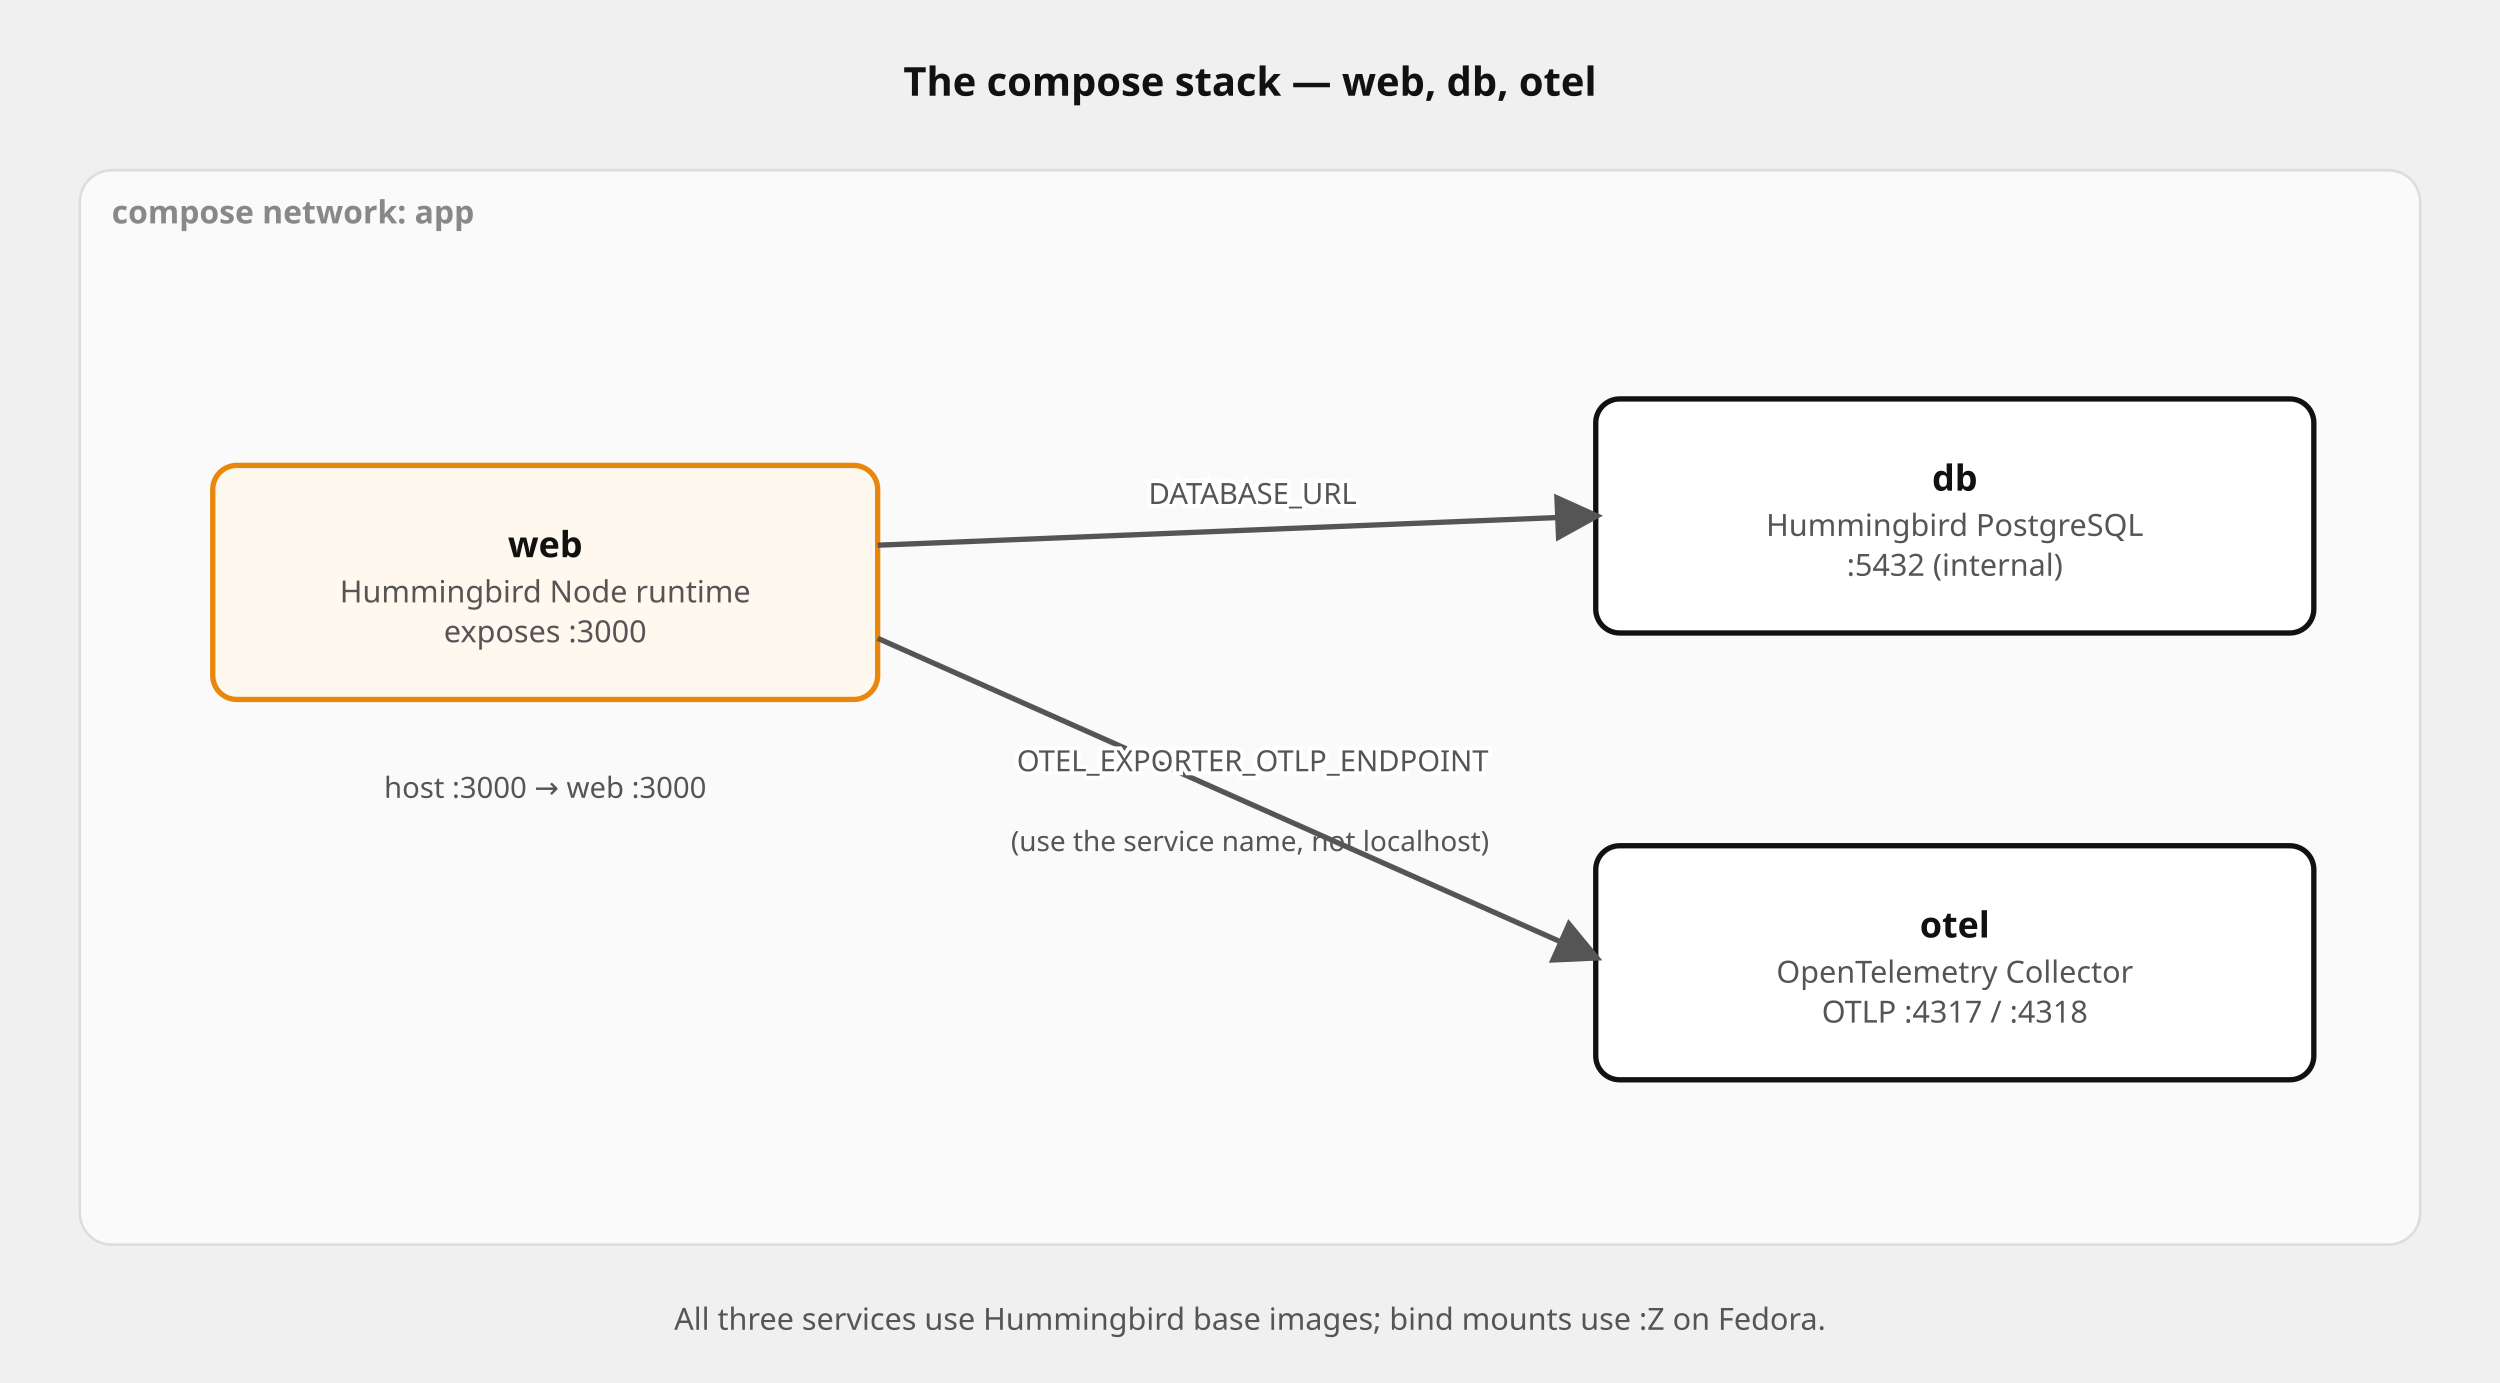
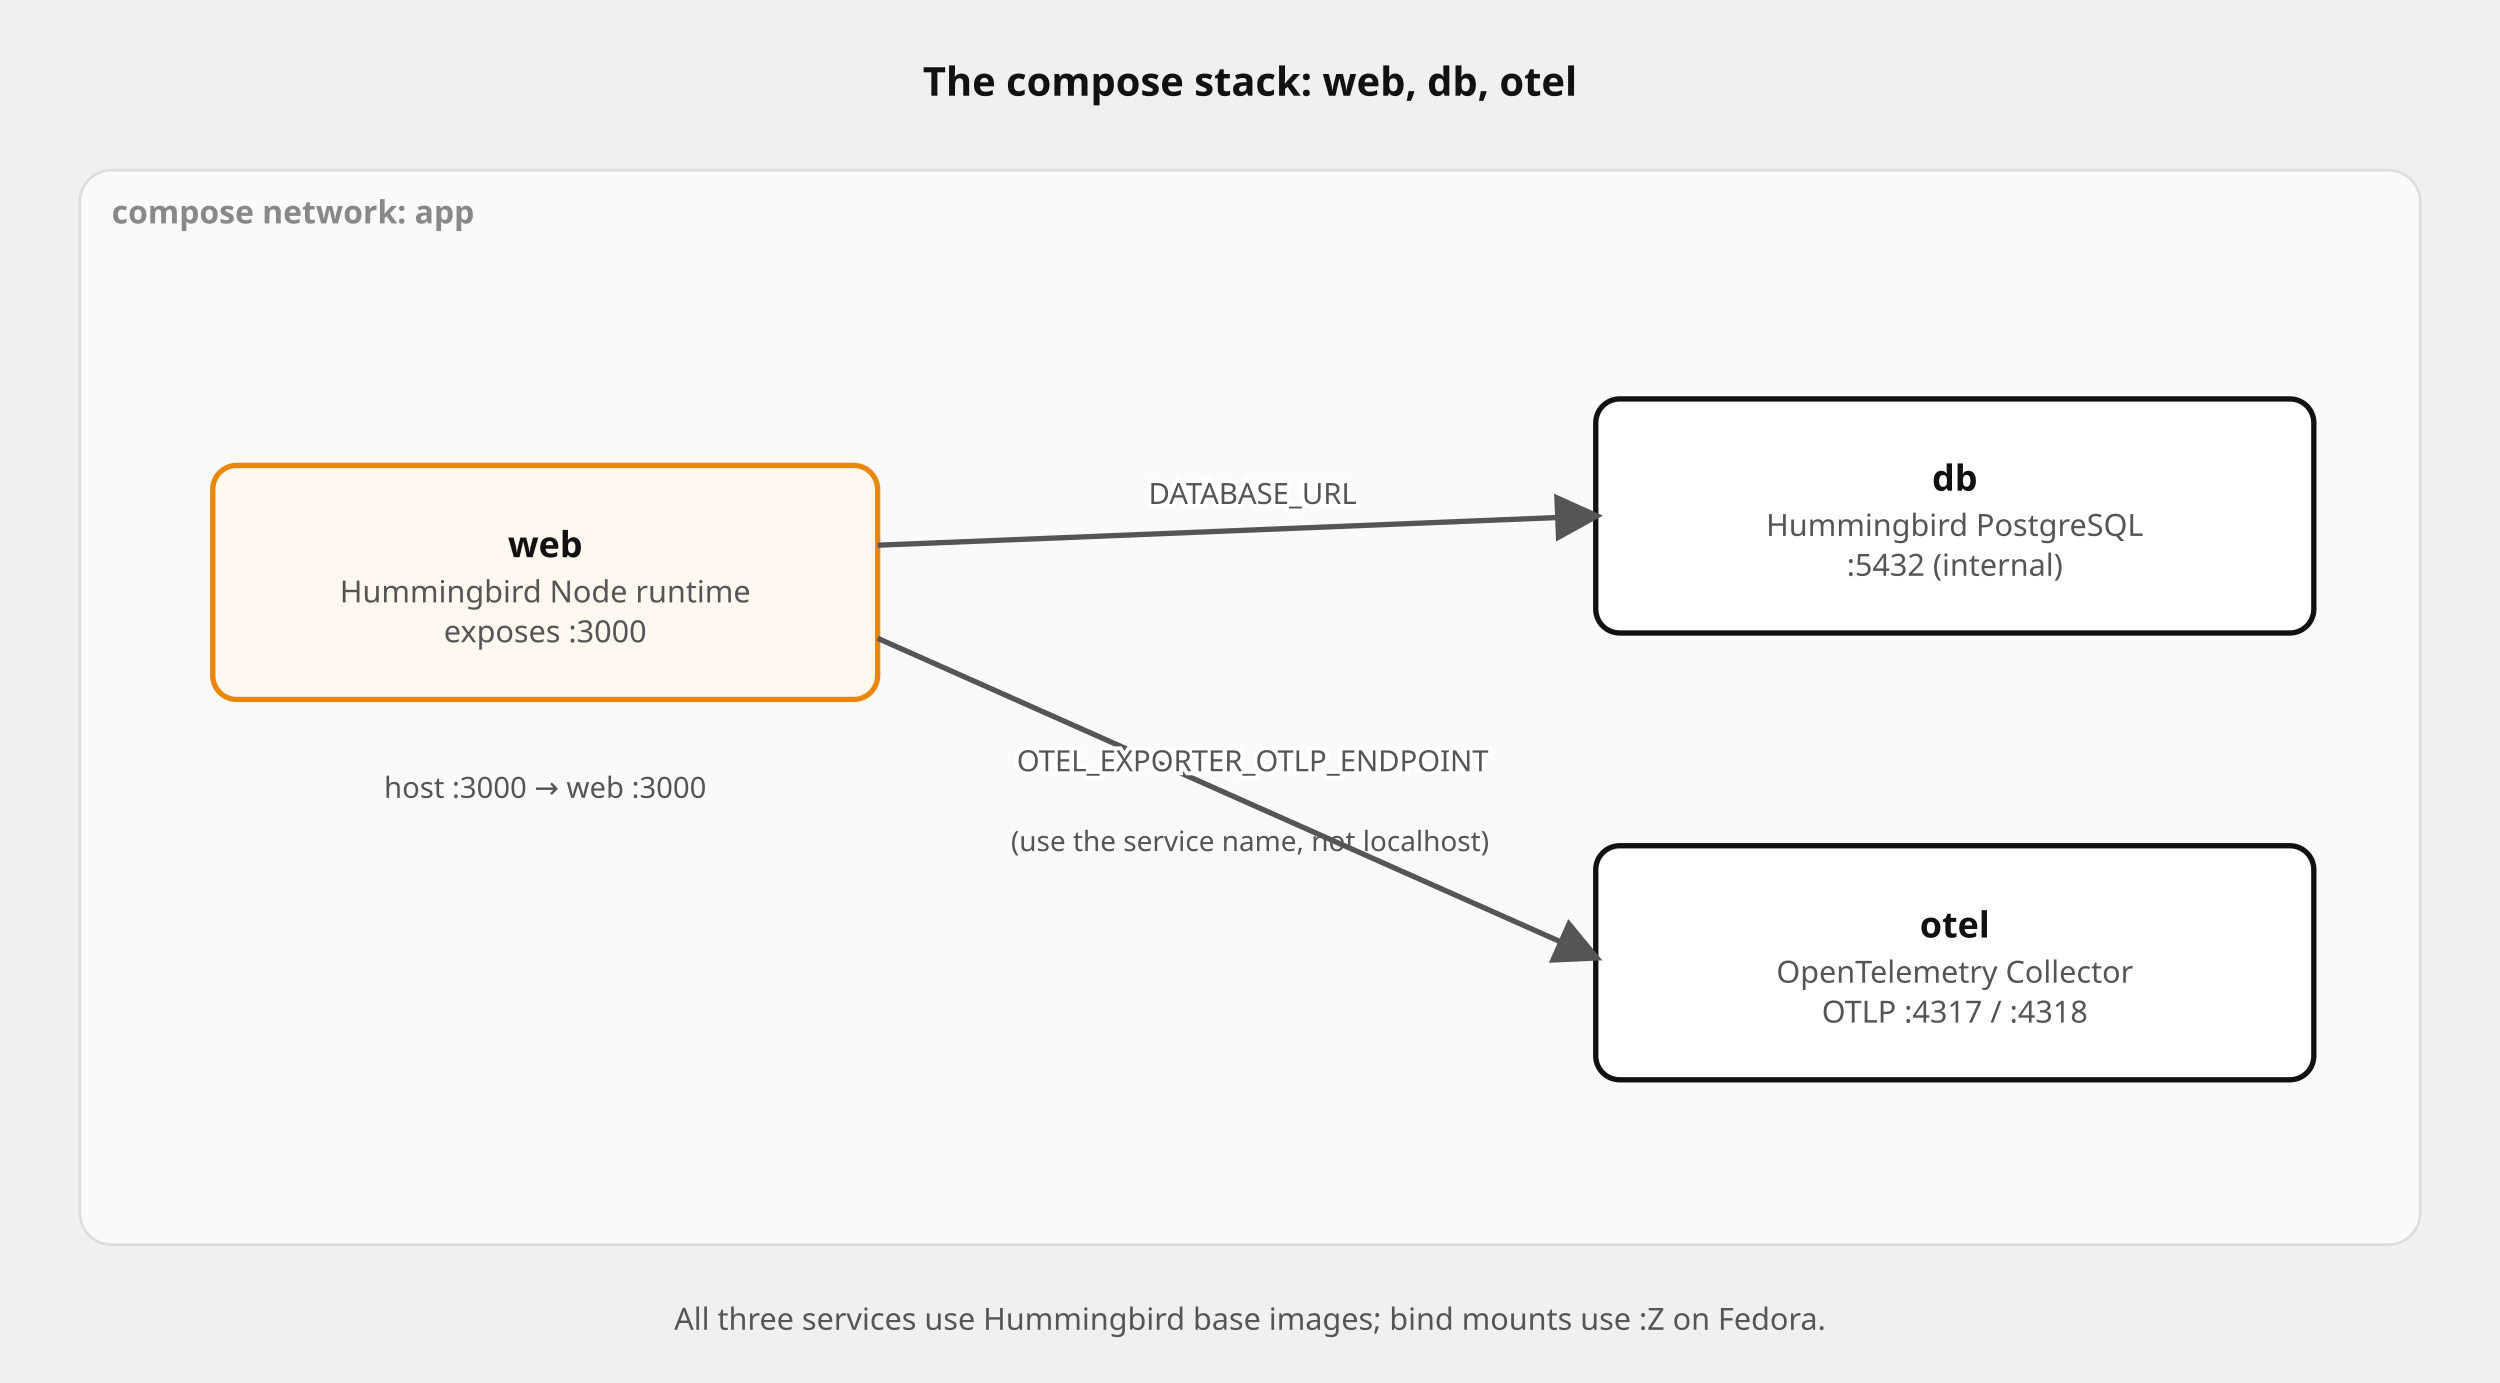
<svg xmlns="http://www.w3.org/2000/svg" viewBox="0 0 940 520" font-family="'Red Hat Text', system-ui, sans-serif" role="img">
  <defs>
    <marker id="a" viewBox="0 0 10 10" refX="8.5" refY="5" markerWidth="9" markerHeight="9" orient="auto-start-reverse">
      <path d="M0,0 L10,5 L0,10 z" fill="#555" />
    </marker>
    <marker id="am" viewBox="0 0 10 10" refX="8.5" refY="5" markerWidth="9" markerHeight="9" orient="auto-start-reverse">
      <path d="M0,0 L10,5 L0,10 z" fill="#b8650a" />
    </marker>
  </defs>
  <rect x="30" y="64" width="880" height="404" rx="12" fill="#fafafa" stroke="#ddd" />
  <text x="42" y="84" font-size="12" font-weight="700" fill="#888">compose network: app</text>
  <rect x="80" y="175" width="250" height="88" rx="9" fill="#fff8ef" stroke="#e8870c" stroke-width="2" />
  <text x="205.0" y="209.5" font-size="13.5" font-weight="700" fill="#111111" text-anchor="middle">web</text>
  <text x="205.0" y="226.5" font-size="11.5" fill="#555555" text-anchor="middle">Hummingbird Node runtime</text>
  <text x="205.0" y="241.5" font-size="11.5" fill="#555555" text-anchor="middle">exposes :3000</text>
  <rect x="600" y="150" width="270" height="88" rx="9" fill="#ffffff" stroke="#111111" stroke-width="2" />
  <text x="735.0" y="184.5" font-size="13.5" font-weight="700" fill="#111111" text-anchor="middle">db</text>
  <text x="735.0" y="201.5" font-size="11.5" fill="#555555" text-anchor="middle">Hummingbird PostgreSQL</text>
  <text x="735.0" y="216.5" font-size="11.5" fill="#555555" text-anchor="middle">:5432 (internal)</text>
  <rect x="600" y="318" width="270" height="88" rx="9" fill="#ffffff" stroke="#111111" stroke-width="2" />
  <text x="735.0" y="352.5" font-size="13.5" font-weight="700" fill="#111111" text-anchor="middle">otel</text>
  <text x="735.0" y="369.5" font-size="11.5" fill="#555555" text-anchor="middle">OpenTelemetry Collector</text>
  <text x="735.0" y="384.5" font-size="11.5" fill="#555555" text-anchor="middle">OTLP :4317 / :4318</text>
  <path d="M330,205 L600,194" fill="none" stroke="#555" stroke-width="2" marker-end="url(#a)" />
  <text x="471.0" y="189.5" font-size="11" fill="#ffffff" stroke="#ffffff" stroke-width="3" paint-order="stroke" text-anchor="middle">DATABASE_URL</text>
  <text x="471.0" y="189.5" font-size="11" fill="#555" text-anchor="middle">DATABASE_URL</text>
  <path d="M330,240 L600,360" fill="none" stroke="#555" stroke-width="2" marker-end="url(#a)" />
  <text x="471.0" y="290.0" font-size="11" fill="#ffffff" stroke="#ffffff" stroke-width="3" paint-order="stroke" text-anchor="middle">OTEL_EXPORTER_OTLP_ENDPOINT</text>
  <text x="471.0" y="290.0" font-size="11" fill="#555" text-anchor="middle">OTEL_EXPORTER_OTLP_ENDPOINT</text>
-   <text x="470" y="36" font-size="15" fill="#111111" text-anchor="middle" font-weight="700">The compose stack — web, db, otel</text>
+   <text x="470" y="36" font-size="15" fill="#111111" text-anchor="middle" font-weight="700">The compose stack: web, db, otel</text>
  <text x="205" y="300" font-size="11" fill="#555555" text-anchor="middle">host :3000 → web :3000</text>
  <text x="470" y="320" font-size="10.5" fill="#555555" text-anchor="middle">(use the service name, not localhost)</text>
  <text x="470" y="500" font-size="11.5" fill="#555555" text-anchor="middle">All three services use Hummingbird base images; bind mounts use :Z on Fedora.</text>
</svg>
